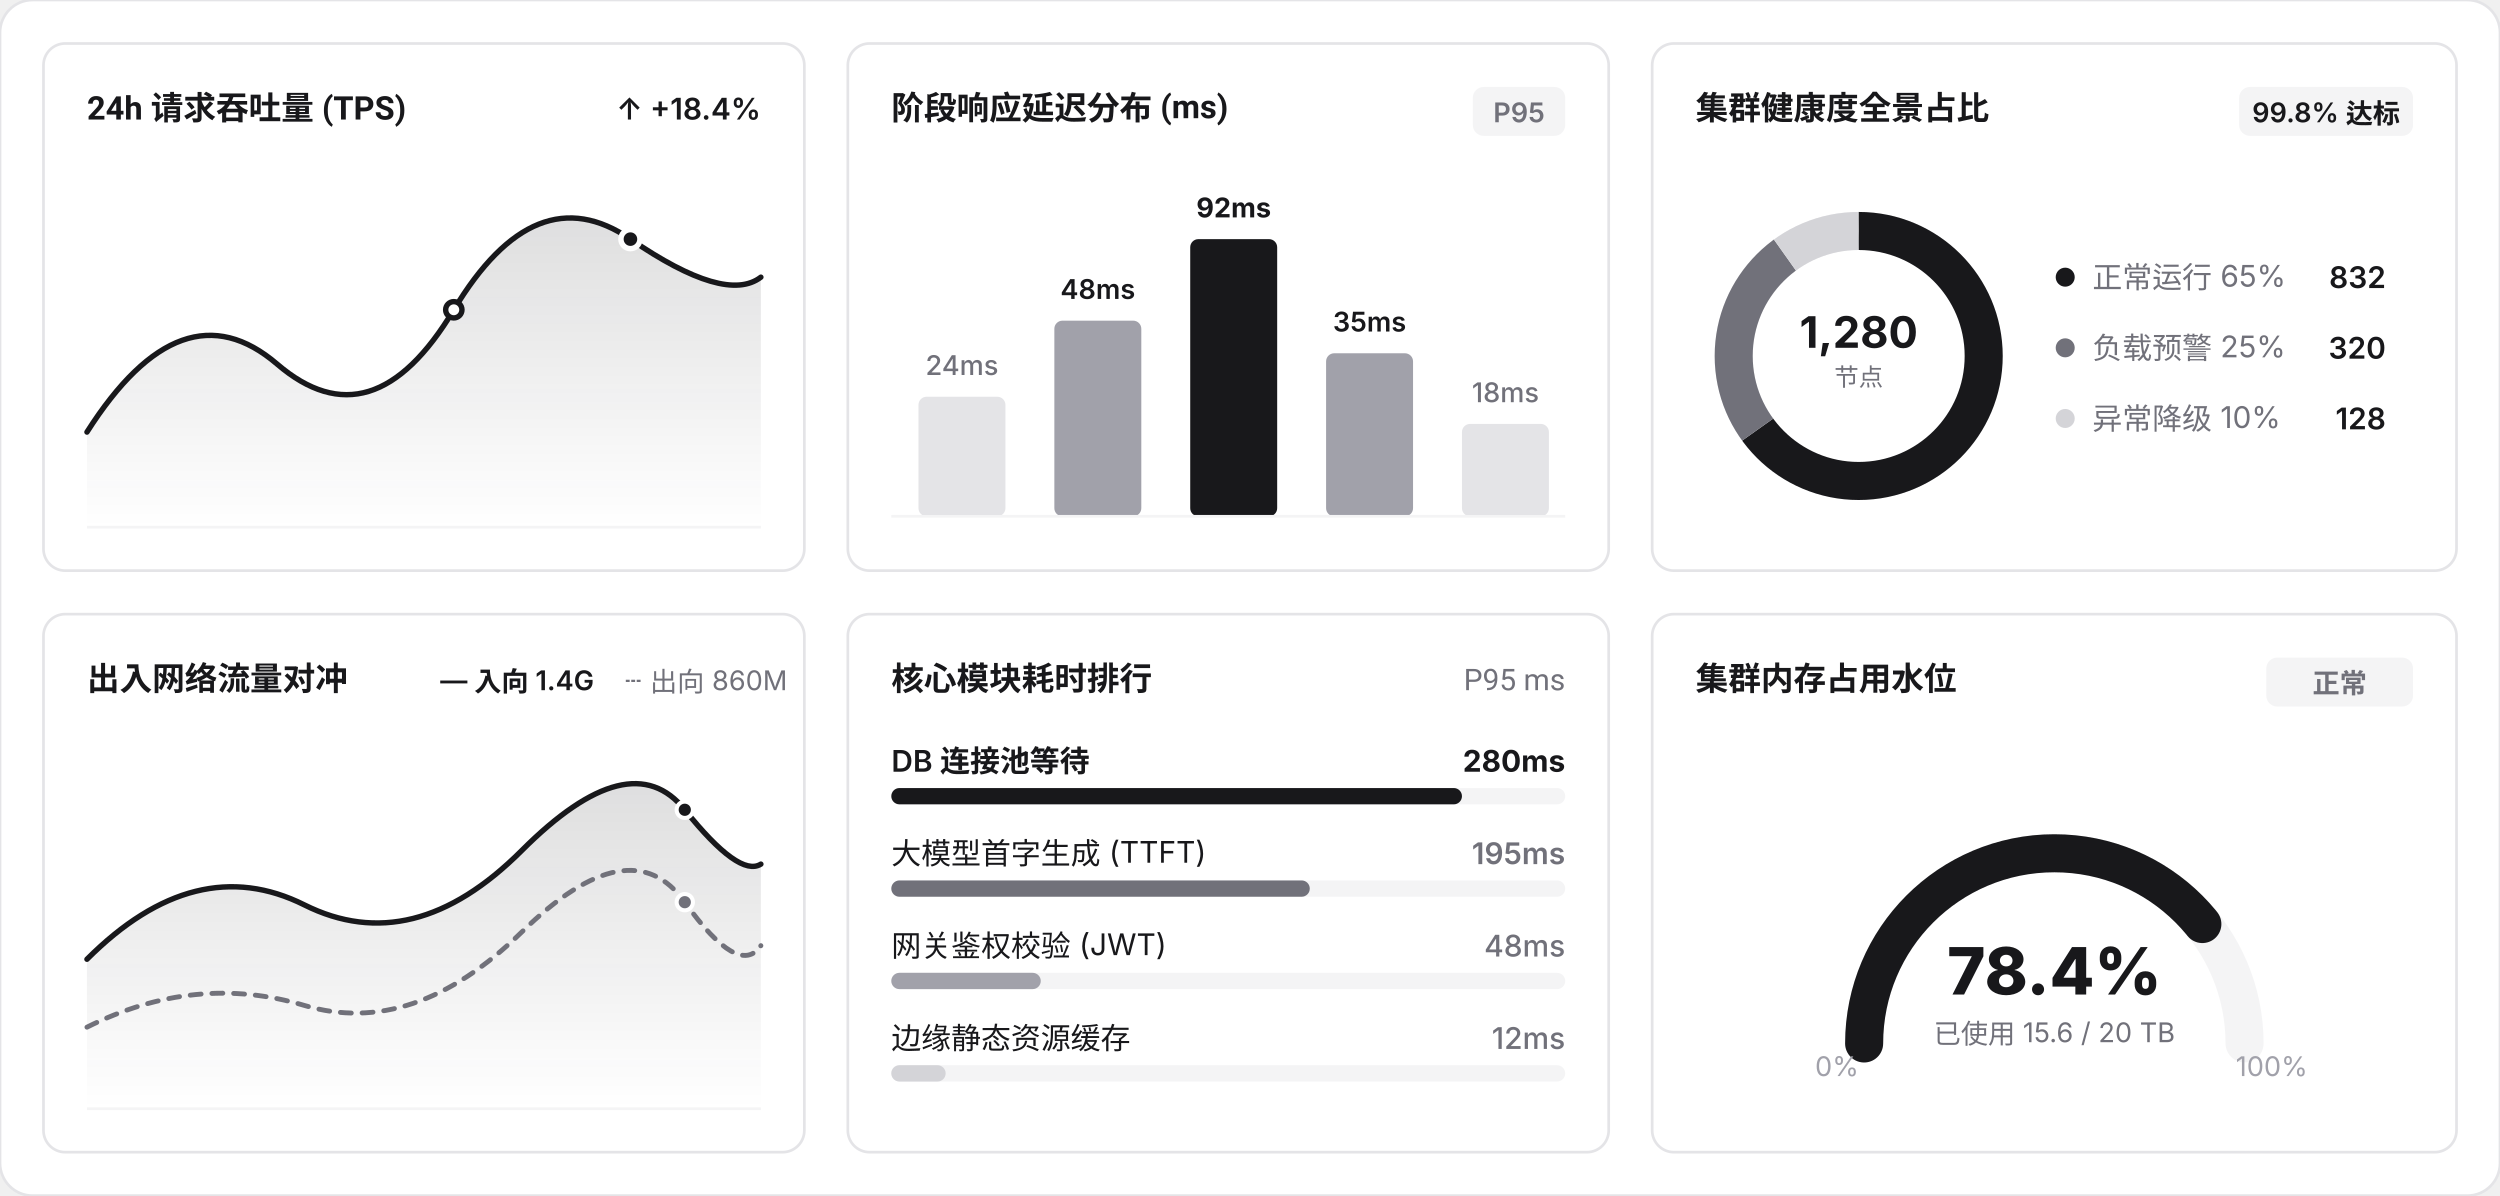
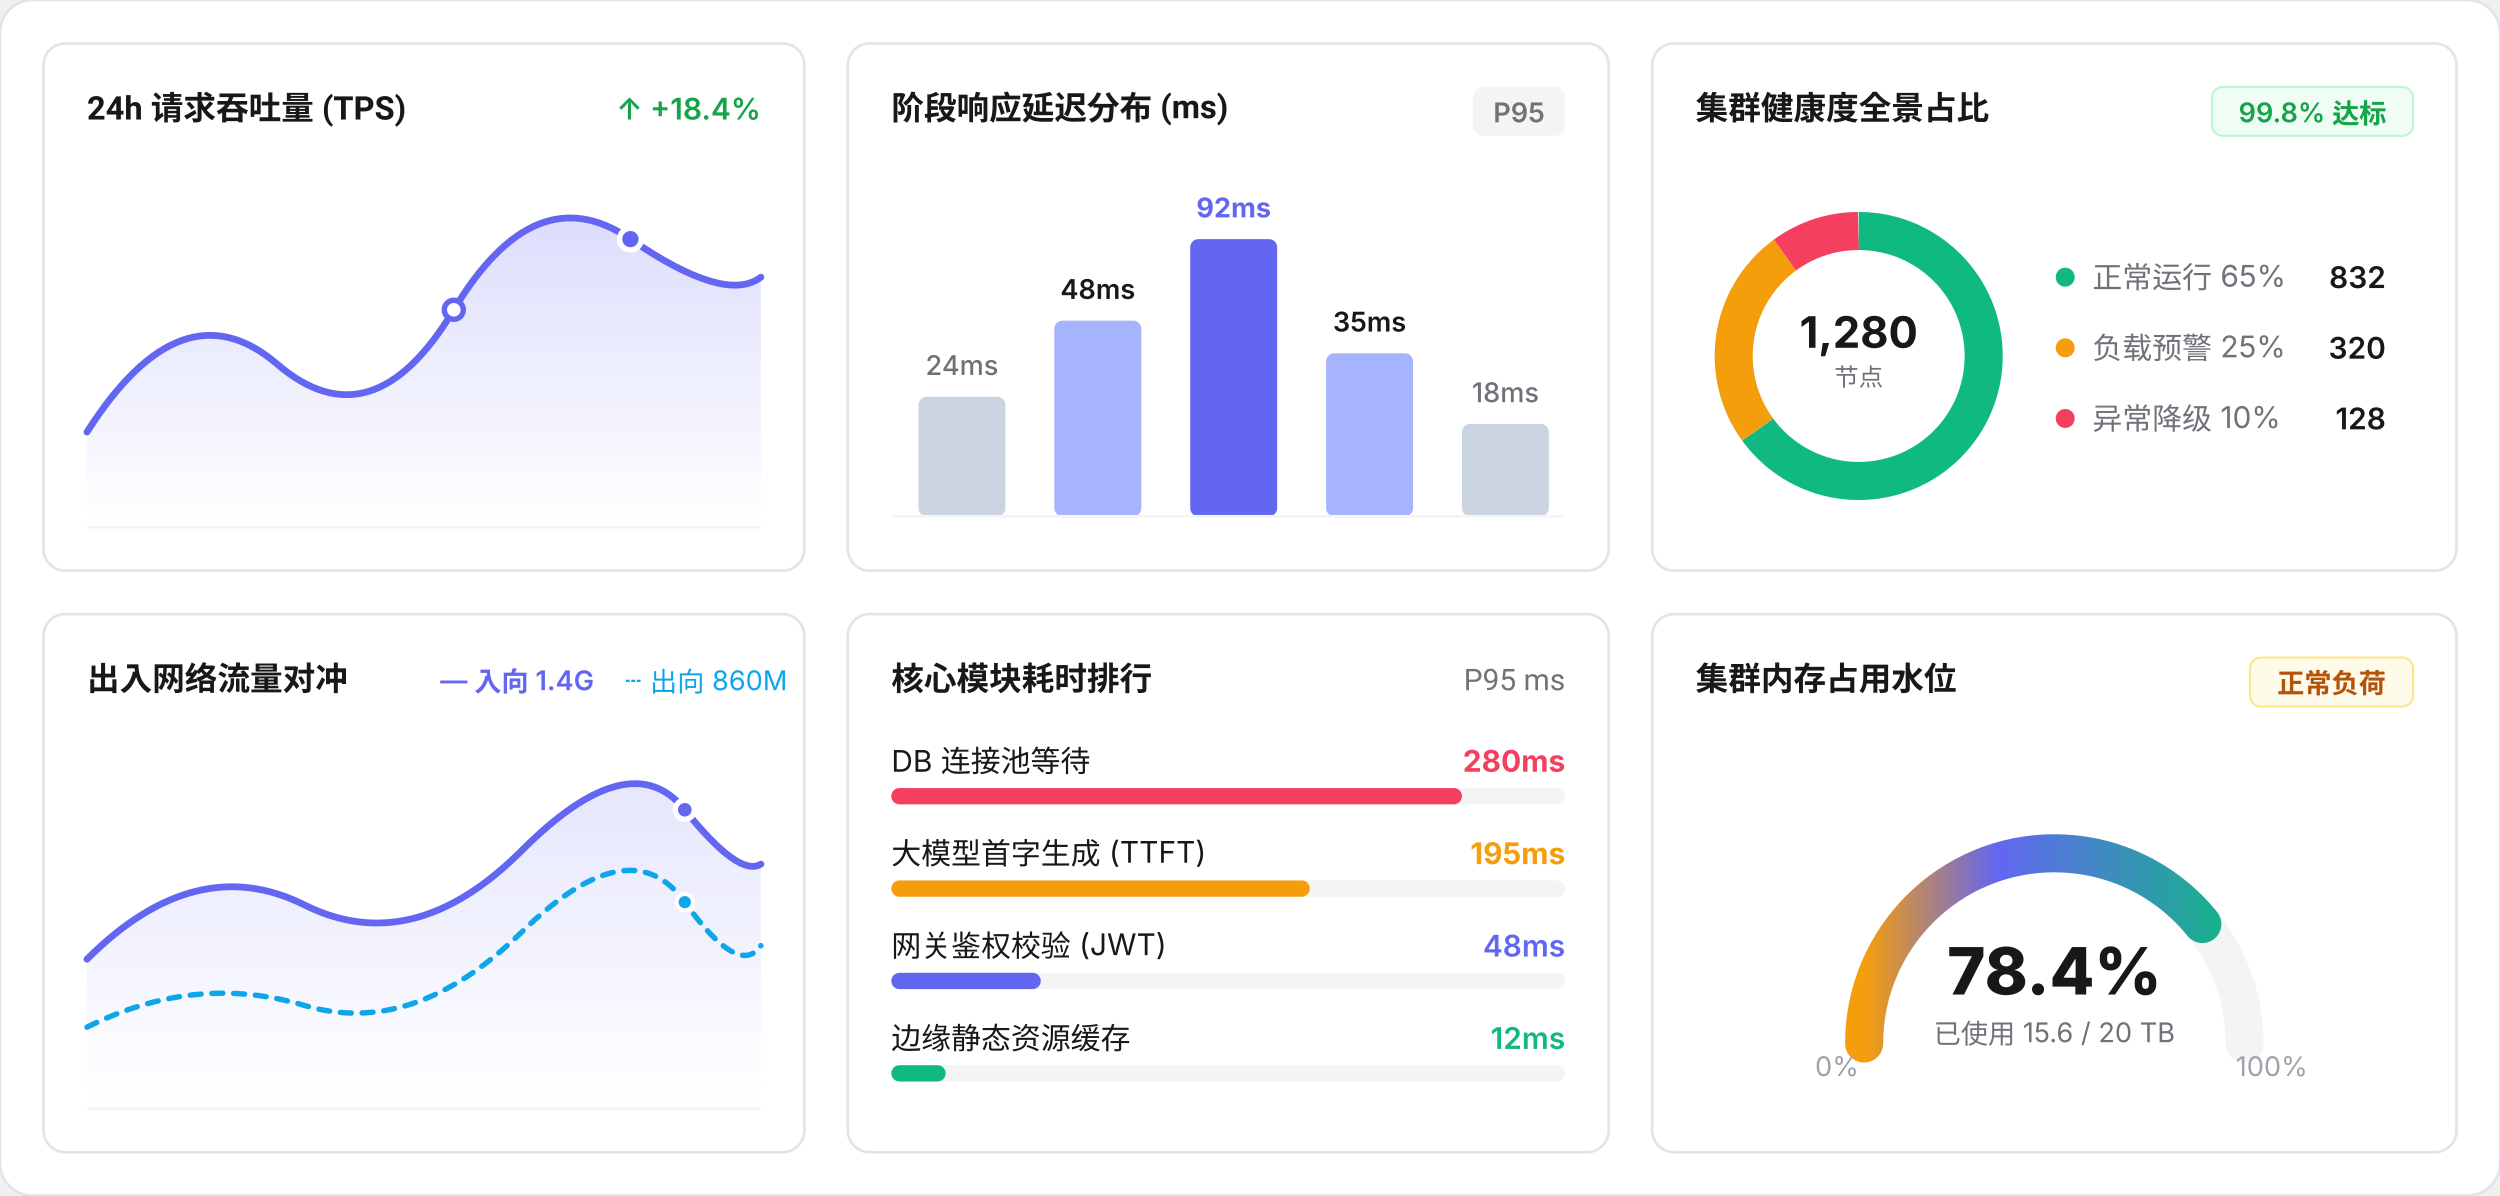
<svg xmlns="http://www.w3.org/2000/svg" viewBox="0 0 920 440" width="100%" height="auto">
  <defs>
    <style>
      .card-bg { fill: #ffffff; stroke: #e4e4e7; stroke-width: 1; rx: 8; }
      .text-title { font-family: -apple-system, BlinkMacSystemFont, "Segoe UI", Roboto, sans-serif; font-size: 12px; font-weight: 600; fill: #18181b; }
      .text-sub { font-family: -apple-system, BlinkMacSystemFont, "Segoe UI", Roboto, sans-serif; font-size: 11px; fill: #71717a; }
      .text-bold { font-family: -apple-system, BlinkMacSystemFont, "Segoe UI", Roboto, sans-serif; font-weight: 700; }
    </style>
-     <linearGradient id="areaGradZincZh" x1="0%" y1="0%" x2="0%" y2="100%">
-       <stop offset="0%" stop-color="#18181b" stop-opacity="0.14" />
-       <stop offset="100%" stop-color="#18181b" stop-opacity="0.0" />
+     <linearGradient id="areaGradIndigoZh" x1="0%" y1="0%" x2="0%" y2="100%">
+       <stop offset="0%" stop-color="#6366f1" stop-opacity="0.22" />
+       <stop offset="100%" stop-color="#6366f1" stop-opacity="0.0" />
+     </linearGradient>
+     <linearGradient id="dualAreaGradZh" x1="0%" y1="0%" x2="0%" y2="100%">
+       <stop offset="0%" stop-color="#6366f1" stop-opacity="0.16" />
+       <stop offset="100%" stop-color="#6366f1" stop-opacity="0.0" />
+     </linearGradient>
+     <linearGradient id="gaugeGradZh" x1="0%" y1="0%" x2="100%" y2="0%">
+       <stop offset="0%" stop-color="#10b981" />
+       <stop offset="65%" stop-color="#6366f1" />
+       <stop offset="100%" stop-color="#f59e0b" />
    </linearGradient>
  </defs>
  <rect width="920" height="440" rx="12" fill="#ffffff" stroke="#e4e4e7" stroke-width="1" />
  <g transform="translate(16, 16)">
    <rect width="280" height="194" class="card-bg" />
    <text x="16" y="28" class="text-title">24h 请求吞吐量 (TPS)</text>
-     <text x="264" y="28" text-anchor="end" font-family="-apple-system, BlinkMacSystemFont, sans-serif" font-size="11px" font-weight="600" fill="#18181b">↑ +18.4%</text>
+     <text x="264" y="28" text-anchor="end" font-family="-apple-system, BlinkMacSystemFont, sans-serif" font-size="11px" font-weight="600" fill="#16a34a">↑ +18.4%</text>
    <g transform="translate(16, 48)">
-       <path d="M 0 95 Q 35 40, 70 70 T 135 50 T 200 24 T 248 38 L 248 130 L 0 130 Z" fill="url(#areaGradZincZh)" />
-       <path d="M 0 95 Q 35 40, 70 70 T 135 50 T 200 24 T 248 38" fill="none" stroke="#18181b" stroke-width="2" stroke-linecap="round" />
-       <circle cx="135" cy="50" r="3" fill="#ffffff" stroke="#18181b" stroke-width="2" />
-       <circle cx="200" cy="24" r="3.5" fill="#18181b" stroke="#ffffff" stroke-width="2" />
+       <path d="M 0 95 Q 35 40, 70 70 T 135 50 T 200 24 T 248 38 L 248 130 L 0 130 Z" fill="url(#areaGradIndigoZh)" />
+       <path d="M 0 95 Q 35 40, 70 70 T 135 50 T 200 24 T 248 38" fill="none" stroke="#6366f1" stroke-width="2.5" stroke-linecap="round" />
+       <circle cx="135" cy="50" r="3.5" fill="#ffffff" stroke="#6366f1" stroke-width="2" />
+       <circle cx="200" cy="24" r="4" fill="#6366f1" stroke="#ffffff" stroke-width="2" />
      <line x1="0" y1="130" x2="248" y2="130" stroke="#f4f4f5" stroke-width="1" />
    </g>
  </g>
  <g transform="translate(312, 16)">
    <rect width="280" height="194" class="card-bg" />
    <text x="16" y="28" class="text-title">阶段响应延迟分布 (ms)</text>
    <rect x="230" y="16" width="34" height="18" rx="4" fill="#f4f4f5" />
    <text x="247" y="29" text-anchor="middle" font-family="-apple-system, BlinkMacSystemFont, sans-serif" font-size="10px" font-weight="600" fill="#71717a">P95</text>
    <g transform="translate(16, 54)">
-       <rect x="10" y="76" width="32" height="44" rx="3" fill="#e4e4e7" />
+       <rect x="10" y="76" width="32" height="44" rx="3" fill="#cbd5e1" />
      <text x="26" y="68" font-family="-apple-system, BlinkMacSystemFont, sans-serif" font-size="10px" font-weight="500" fill="#71717a" text-anchor="middle">24ms</text>
-       <rect x="60" y="48" width="32" height="72" rx="3" fill="#a1a1aa" />
+       <rect x="60" y="48" width="32" height="72" rx="3" fill="#a5b4fc" />
      <text x="76" y="40" font-family="-apple-system, BlinkMacSystemFont, sans-serif" font-size="10px" font-weight="600" fill="#18181b" text-anchor="middle">48ms</text>
-       <rect x="110" y="18" width="32" height="102" rx="3" fill="#18181b" />
-       <text x="126" y="10" font-family="-apple-system, BlinkMacSystemFont, sans-serif" font-size="10px" font-weight="700" fill="#18181b" text-anchor="middle">92ms</text>
-       <rect x="160" y="60" width="32" height="60" rx="3" fill="#a1a1aa" />
+       <rect x="110" y="18" width="32" height="102" rx="3" fill="#6366f1" />
+       <text x="126" y="10" font-family="-apple-system, BlinkMacSystemFont, sans-serif" font-size="10px" font-weight="700" fill="#6366f1" text-anchor="middle">92ms</text>
+       <rect x="160" y="60" width="32" height="60" rx="3" fill="#a5b4fc" />
      <text x="176" y="52" font-family="-apple-system, BlinkMacSystemFont, sans-serif" font-size="10px" font-weight="600" fill="#18181b" text-anchor="middle">35ms</text>
-       <rect x="210" y="86" width="32" height="34" rx="3" fill="#e4e4e7" />
+       <rect x="210" y="86" width="32" height="34" rx="3" fill="#cbd5e1" />
      <text x="226" y="78" font-family="-apple-system, BlinkMacSystemFont, sans-serif" font-size="10px" font-weight="500" fill="#71717a" text-anchor="middle">18ms</text>
      <line x1="0" y1="120" x2="248" y2="120" stroke="#f4f4f5" stroke-width="1" />
    </g>
  </g>
  <g transform="translate(608, 16)">
    <rect width="296" height="194" class="card-bg" />
    <text x="16" y="28" class="text-title">集群健康度全景占比</text>
-     <rect x="216" y="16" width="64" height="18" rx="4" fill="#f4f4f5" />
-     <text x="248" y="29" text-anchor="middle" font-family="-apple-system, BlinkMacSystemFont, sans-serif" font-size="10px" font-weight="600" fill="#18181b">99.8% 达标</text>
+     <rect x="206" y="16" width="74" height="18" rx="4" fill="#f0fdf4" stroke="#bbf7d0" stroke-width="0.8" />
+     <text x="243" y="29" text-anchor="middle" font-family="-apple-system, BlinkMacSystemFont, sans-serif" font-size="10px" font-weight="600" fill="#16a34a">99.8% 达标</text>
    <g transform="translate(16, 50)">
      <circle cx="60" cy="65" r="46" fill="none" stroke="#f4f4f5" stroke-width="14" />
-       <circle cx="60" cy="65" r="46" fill="none" stroke="#18181b" stroke-width="14" stroke-dasharray="187.8 289" stroke-dashoffset="0" transform="rotate(-90 60 65)" />
-       <circle cx="60" cy="65" r="46" fill="none" stroke="#71717a" stroke-width="14" stroke-dasharray="72.2 289" stroke-dashoffset="-187.8" transform="rotate(-90 60 65)" />
-       <circle cx="60" cy="65" r="46" fill="none" stroke="#d4d4d8" stroke-width="14" stroke-dasharray="28.9 289" stroke-dashoffset="-260" transform="rotate(-90 60 65)" />
+       <circle cx="60" cy="65" r="46" fill="none" stroke="#10b981" stroke-width="14" stroke-dasharray="187.8 289" stroke-dashoffset="0" transform="rotate(-90 60 65)" />
+       <circle cx="60" cy="65" r="46" fill="none" stroke="#f59e0b" stroke-width="14" stroke-dasharray="72.2 289" stroke-dashoffset="-187.8" transform="rotate(-90 60 65)" />
+       <circle cx="60" cy="65" r="46" fill="none" stroke="#f43f5e" stroke-width="14" stroke-dasharray="28.9 289" stroke-dashoffset="-260" transform="rotate(-90 60 65)" />
      <text x="60" y="62" text-anchor="middle" font-family="-apple-system, BlinkMacSystemFont, sans-serif" font-size="16px" font-weight="700" fill="#18181b">1,280</text>
      <text x="60" y="76" text-anchor="middle" font-family="-apple-system, BlinkMacSystemFont, sans-serif" font-size="9px" fill="#71717a">节点</text>
      <g transform="translate(130, 24)" font-family="-apple-system, BlinkMacSystemFont, sans-serif" font-size="11px">
-         <circle cx="6" cy="12" r="3.5" fill="#18181b" />
+         <circle cx="6" cy="12" r="3.5" fill="#10b981" />
        <text x="16" y="16" fill="#71717a">正常运行 65%</text>
        <text x="124" y="16" text-anchor="end" font-weight="600" fill="#18181b">832</text>
-         <circle cx="6" cy="38" r="3.5" fill="#71717a" />
+         <circle cx="6" cy="38" r="3.5" fill="#f59e0b" />
        <text x="16" y="42" fill="#71717a">负载预警 25%</text>
        <text x="124" y="42" text-anchor="end" font-weight="600" fill="#18181b">320</text>
-         <circle cx="6" cy="64" r="3.5" fill="#d4d4d8" />
+         <circle cx="6" cy="64" r="3.5" fill="#f43f5e" />
        <text x="16" y="68" fill="#71717a">异常降级 10%</text>
        <text x="124" y="68" text-anchor="end" font-weight="600" fill="#18181b">128</text>
      </g>
    </g>
  </g>
  <g transform="translate(16, 226)">
    <rect width="280" height="198" class="card-bg" />
    <text x="16" y="28" class="text-title">出入网络流量对冲</text>
    <g transform="translate(146, 20)" font-family="-apple-system, BlinkMacSystemFont, sans-serif" font-size="10px">
-       <text x="0" y="8" fill="#18181b" font-weight="600">— 入向 1.4G</text>
-       <text x="68" y="8" fill="#71717a">┄ 出向 860M</text>
+       <text x="0" y="8" fill="#6366f1" font-weight="600">— 入向 1.4G</text>
+       <text x="68" y="8" fill="#0ea5e9">┄ 出向 860M</text>
    </g>
    <g transform="translate(16, 52)">
-       <path d="M 0 75 Q 40 35, 80 55 T 160 35 T 220 20 T 248 40 L 248 130 L 0 130 Z" fill="url(#areaGradZincZh)" />
-       <path d="M 0 75 Q 40 35, 80 55 T 160 35 T 220 20 T 248 40" fill="none" stroke="#18181b" stroke-width="2" stroke-linecap="round" />
-       <path d="M 0 100 Q 40 80, 80 92 T 160 65 T 220 54 T 248 70" fill="none" stroke="#71717a" stroke-width="1.8" stroke-dasharray="4 4" stroke-linecap="round" />
-       <circle cx="220" cy="20" r="3" fill="#18181b" stroke="#ffffff" stroke-width="1.5" />
-       <circle cx="220" cy="54" r="3" fill="#71717a" stroke="#ffffff" stroke-width="1.5" />
+       <path d="M 0 75 Q 40 35, 80 55 T 160 35 T 220 20 T 248 40 L 248 130 L 0 130 Z" fill="url(#dualAreaGradZh)" />
+       <path d="M 0 75 Q 40 35, 80 55 T 160 35 T 220 20 T 248 40" fill="none" stroke="#6366f1" stroke-width="2.5" stroke-linecap="round" />
+       <path d="M 0 100 Q 40 80, 80 92 T 160 65 T 220 54 T 248 70" fill="none" stroke="#0ea5e9" stroke-width="2" stroke-dasharray="4 4" stroke-linecap="round" />
+       <circle cx="220" cy="20" r="3.5" fill="#6366f1" stroke="#ffffff" stroke-width="2" />
+       <circle cx="220" cy="54" r="3" fill="#0ea5e9" stroke="#ffffff" stroke-width="1.5" />
      <line x1="0" y1="130" x2="248" y2="130" stroke="#f4f4f5" stroke-width="1" />
    </g>
  </g>
  <g transform="translate(312, 226)">
    <rect width="280" height="198" class="card-bg" />
    <text x="16" y="28" class="text-title">核心模块耗时排行</text>
    <text x="264" y="28" text-anchor="end" class="text-sub" font-size="10px">P95 ms</text>
    <g transform="translate(16, 44)" font-family="-apple-system, BlinkMacSystemFont, sans-serif" font-size="11px">
-       <text x="0" y="14" fill="#18181b" font-weight="600">DB 连接池等待</text>
-       <text x="248" y="14" text-anchor="end" font-weight="700" fill="#18181b">280ms</text>
+       <text x="0" y="14" fill="#18181b">DB 连接池等待</text>
+       <text x="248" y="14" text-anchor="end" font-weight="700" fill="#f43f5e">280ms</text>
      <rect x="0" y="20" width="248" height="6" rx="3" fill="#f4f4f5" />
-       <rect x="0" y="20" width="210" height="6" rx="3" fill="#18181b" />
+       <rect x="0" y="20" width="210" height="6" rx="3" fill="#f43f5e" />
      <text x="0" y="48" fill="#18181b">大模型首字生成 (TTFT)</text>
-       <text x="248" y="48" text-anchor="end" font-weight="600" fill="#71717a">195ms</text>
+       <text x="248" y="48" text-anchor="end" font-weight="700" fill="#f59e0b">195ms</text>
      <rect x="0" y="54" width="248" height="6" rx="3" fill="#f4f4f5" />
-       <rect x="0" y="54" width="154" height="6" rx="3" fill="#71717a" />
+       <rect x="0" y="54" width="154" height="6" rx="3" fill="#f59e0b" />
      <text x="0" y="82" fill="#18181b">网关鉴权校验 (JWT)</text>
-       <text x="248" y="82" text-anchor="end" font-weight="500" fill="#71717a">48ms</text>
+       <text x="248" y="82" text-anchor="end" font-weight="600" fill="#6366f1">48ms</text>
      <rect x="0" y="88" width="248" height="6" rx="3" fill="#f4f4f5" />
-       <rect x="0" y="88" width="55" height="6" rx="3" fill="#a1a1aa" />
+       <rect x="0" y="88" width="55" height="6" rx="3" fill="#6366f1" />
      <text x="0" y="116" fill="#18181b">边缘静态资源缓存</text>
-       <text x="248" y="116" text-anchor="end" font-weight="500" fill="#71717a">12ms</text>
+       <text x="248" y="116" text-anchor="end" font-weight="600" fill="#10b981">12ms</text>
      <rect x="0" y="122" width="248" height="6" rx="3" fill="#f4f4f5" />
-       <rect x="0" y="122" width="20" height="6" rx="3" fill="#d4d4d8" />
+       <rect x="0" y="122" width="20" height="6" rx="3" fill="#10b981" />
    </g>
  </g>
  <g transform="translate(608, 226)">
    <rect width="296" height="198" class="card-bg" />
    <text x="16" y="28" class="text-title">集群内存占用水位</text>
-     <rect x="226" y="16" width="54" height="18" rx="4" fill="#f4f4f5" />
-     <text x="253" y="29" text-anchor="middle" font-family="-apple-system, BlinkMacSystemFont, sans-serif" font-size="10px" font-weight="600" fill="#71717a">正常</text>
+     <rect x="220" y="16" width="60" height="18" rx="4" fill="#fffbeb" stroke="#fde68a" stroke-width="0.8" />
+     <text x="250" y="29" text-anchor="middle" font-family="-apple-system, BlinkMacSystemFont, sans-serif" font-size="10px" font-weight="600" fill="#b45309">正常负荷</text>
    <g transform="translate(28, 48)">
      <circle cx="120" cy="110" r="70" fill="none" stroke="#f4f4f5" stroke-width="14" stroke-dasharray="219.9 440" stroke-dashoffset="0" transform="rotate(-180 120 110)" stroke-linecap="round" />
-       <circle cx="120" cy="110" r="70" fill="none" stroke="#18181b" stroke-width="14" stroke-dasharray="172.4 440" stroke-dashoffset="0" transform="rotate(-180 120 110)" stroke-linecap="round" />
+       <circle cx="120" cy="110" r="70" fill="none" stroke="url(#gaugeGradZh)" stroke-width="14" stroke-dasharray="172.4 440" stroke-dashoffset="0" transform="rotate(-180 120 110)" stroke-linecap="round" />
      <text x="120" y="92" text-anchor="middle" font-family="-apple-system, BlinkMacSystemFont, sans-serif" font-size="24px" font-weight="800" fill="#18181b">78.4%</text>
      <text x="120" y="110" text-anchor="middle" font-family="-apple-system, BlinkMacSystemFont, sans-serif" font-size="10px" fill="#71717a">已使用 15.6 / 20 TB</text>
      <text x="40" y="122" font-family="-apple-system, BlinkMacSystemFont, sans-serif" font-size="10px" fill="#a1a1aa" text-anchor="middle">0%</text>
      <text x="200" y="122" font-family="-apple-system, BlinkMacSystemFont, sans-serif" font-size="10px" fill="#a1a1aa" text-anchor="middle">100%</text>
    </g>
  </g>
</svg>
